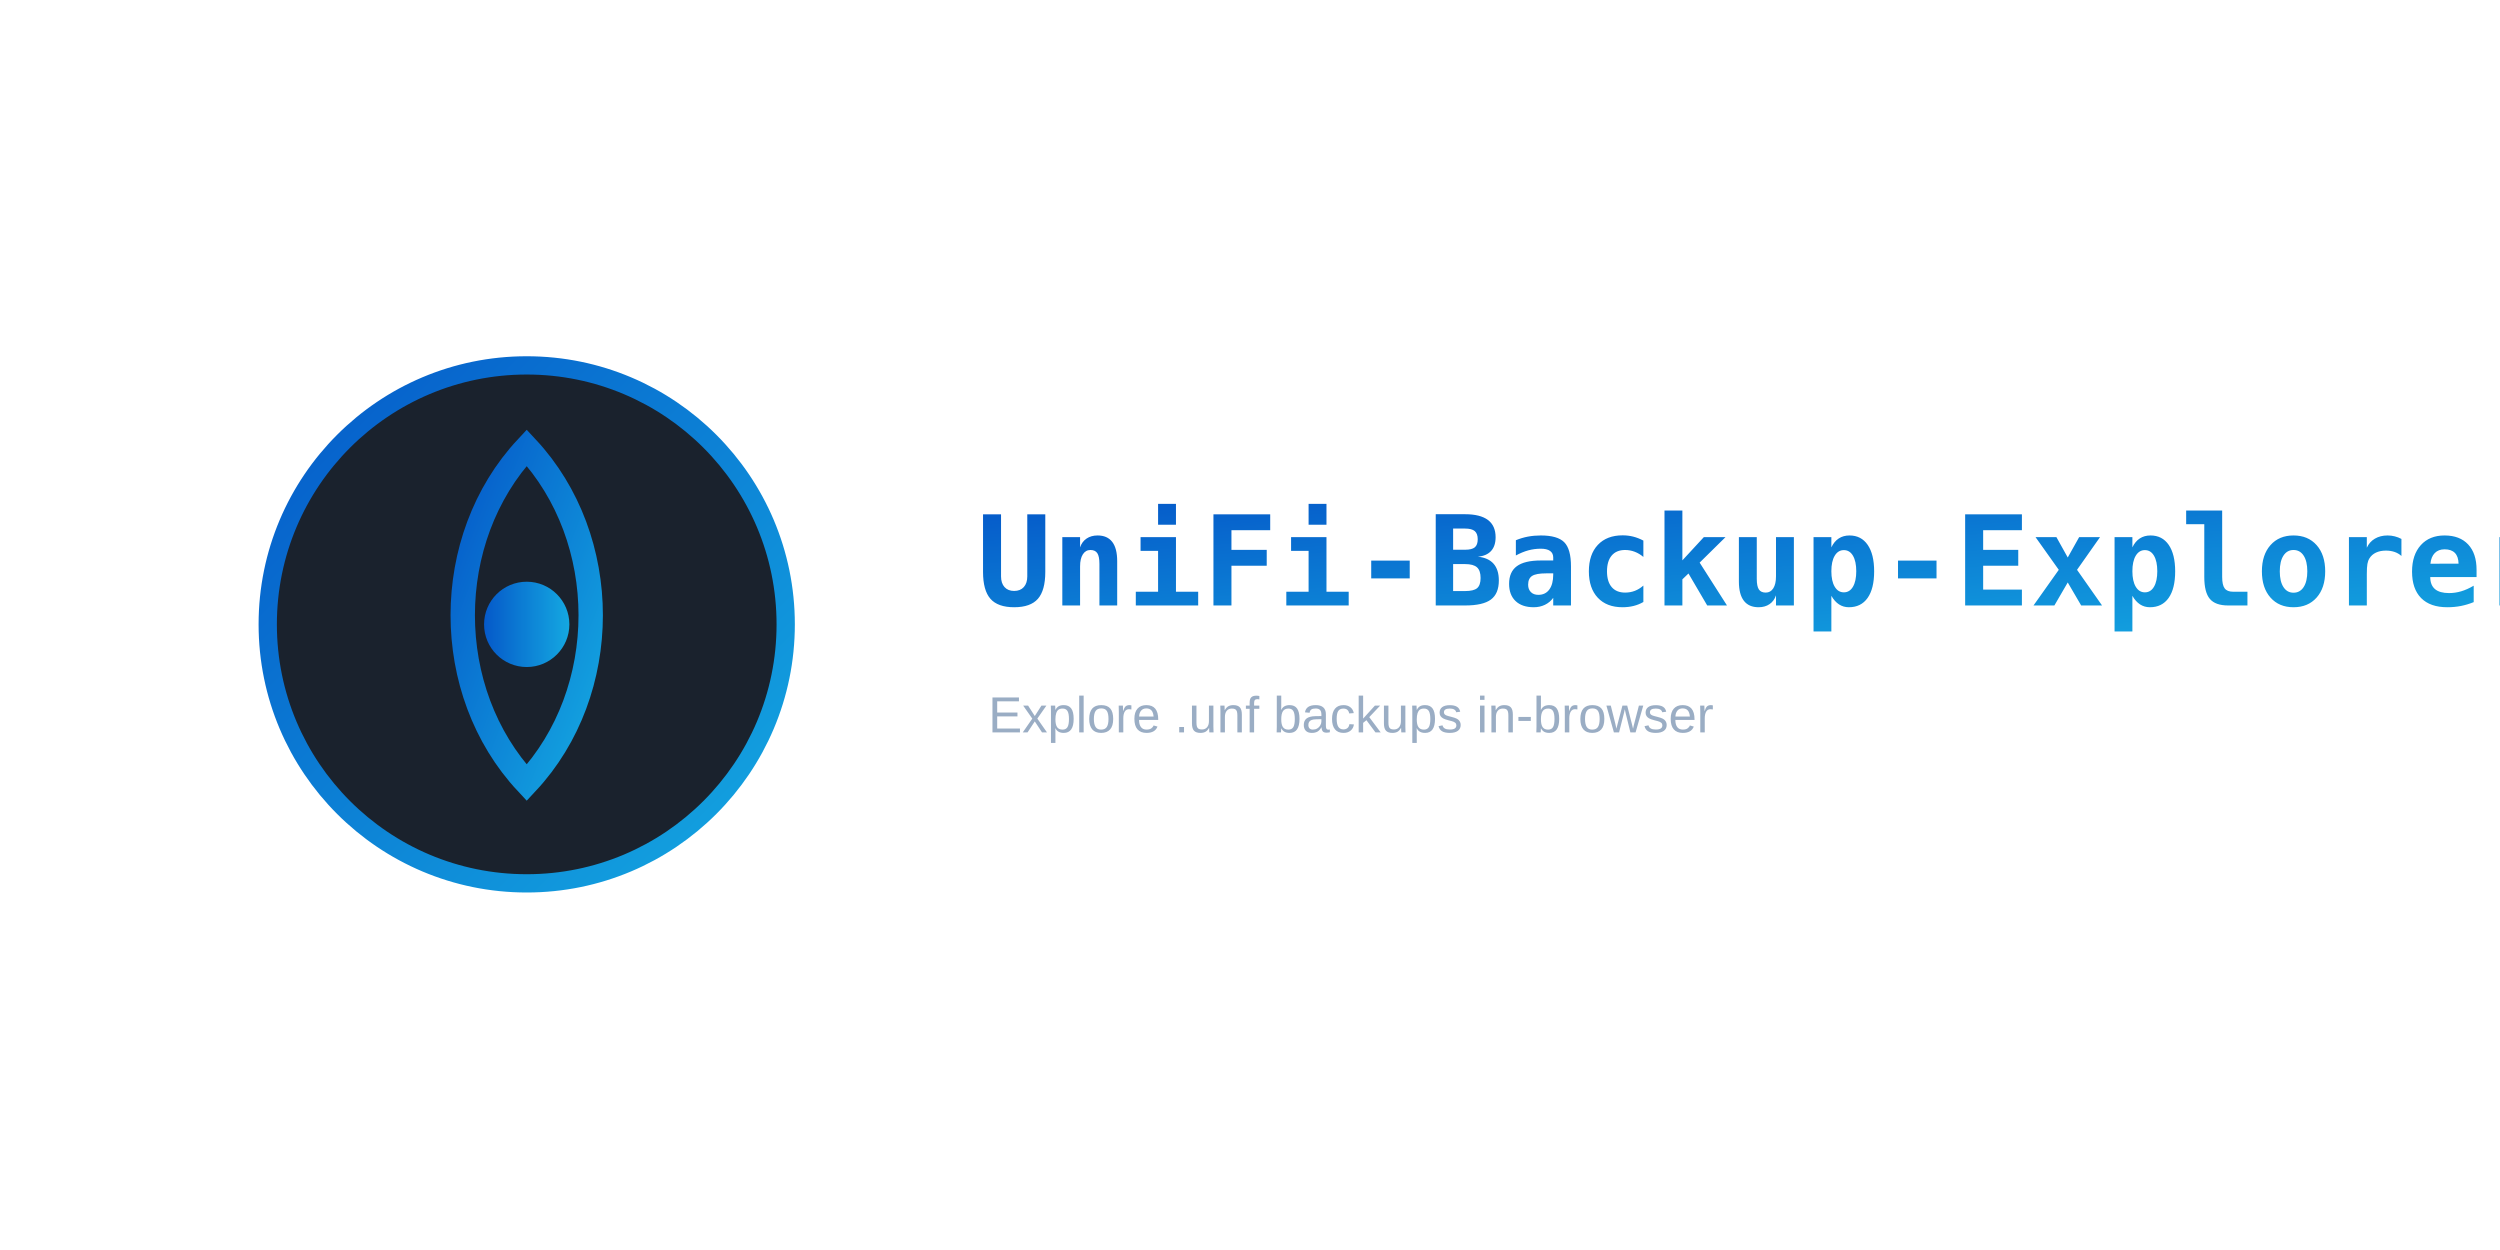
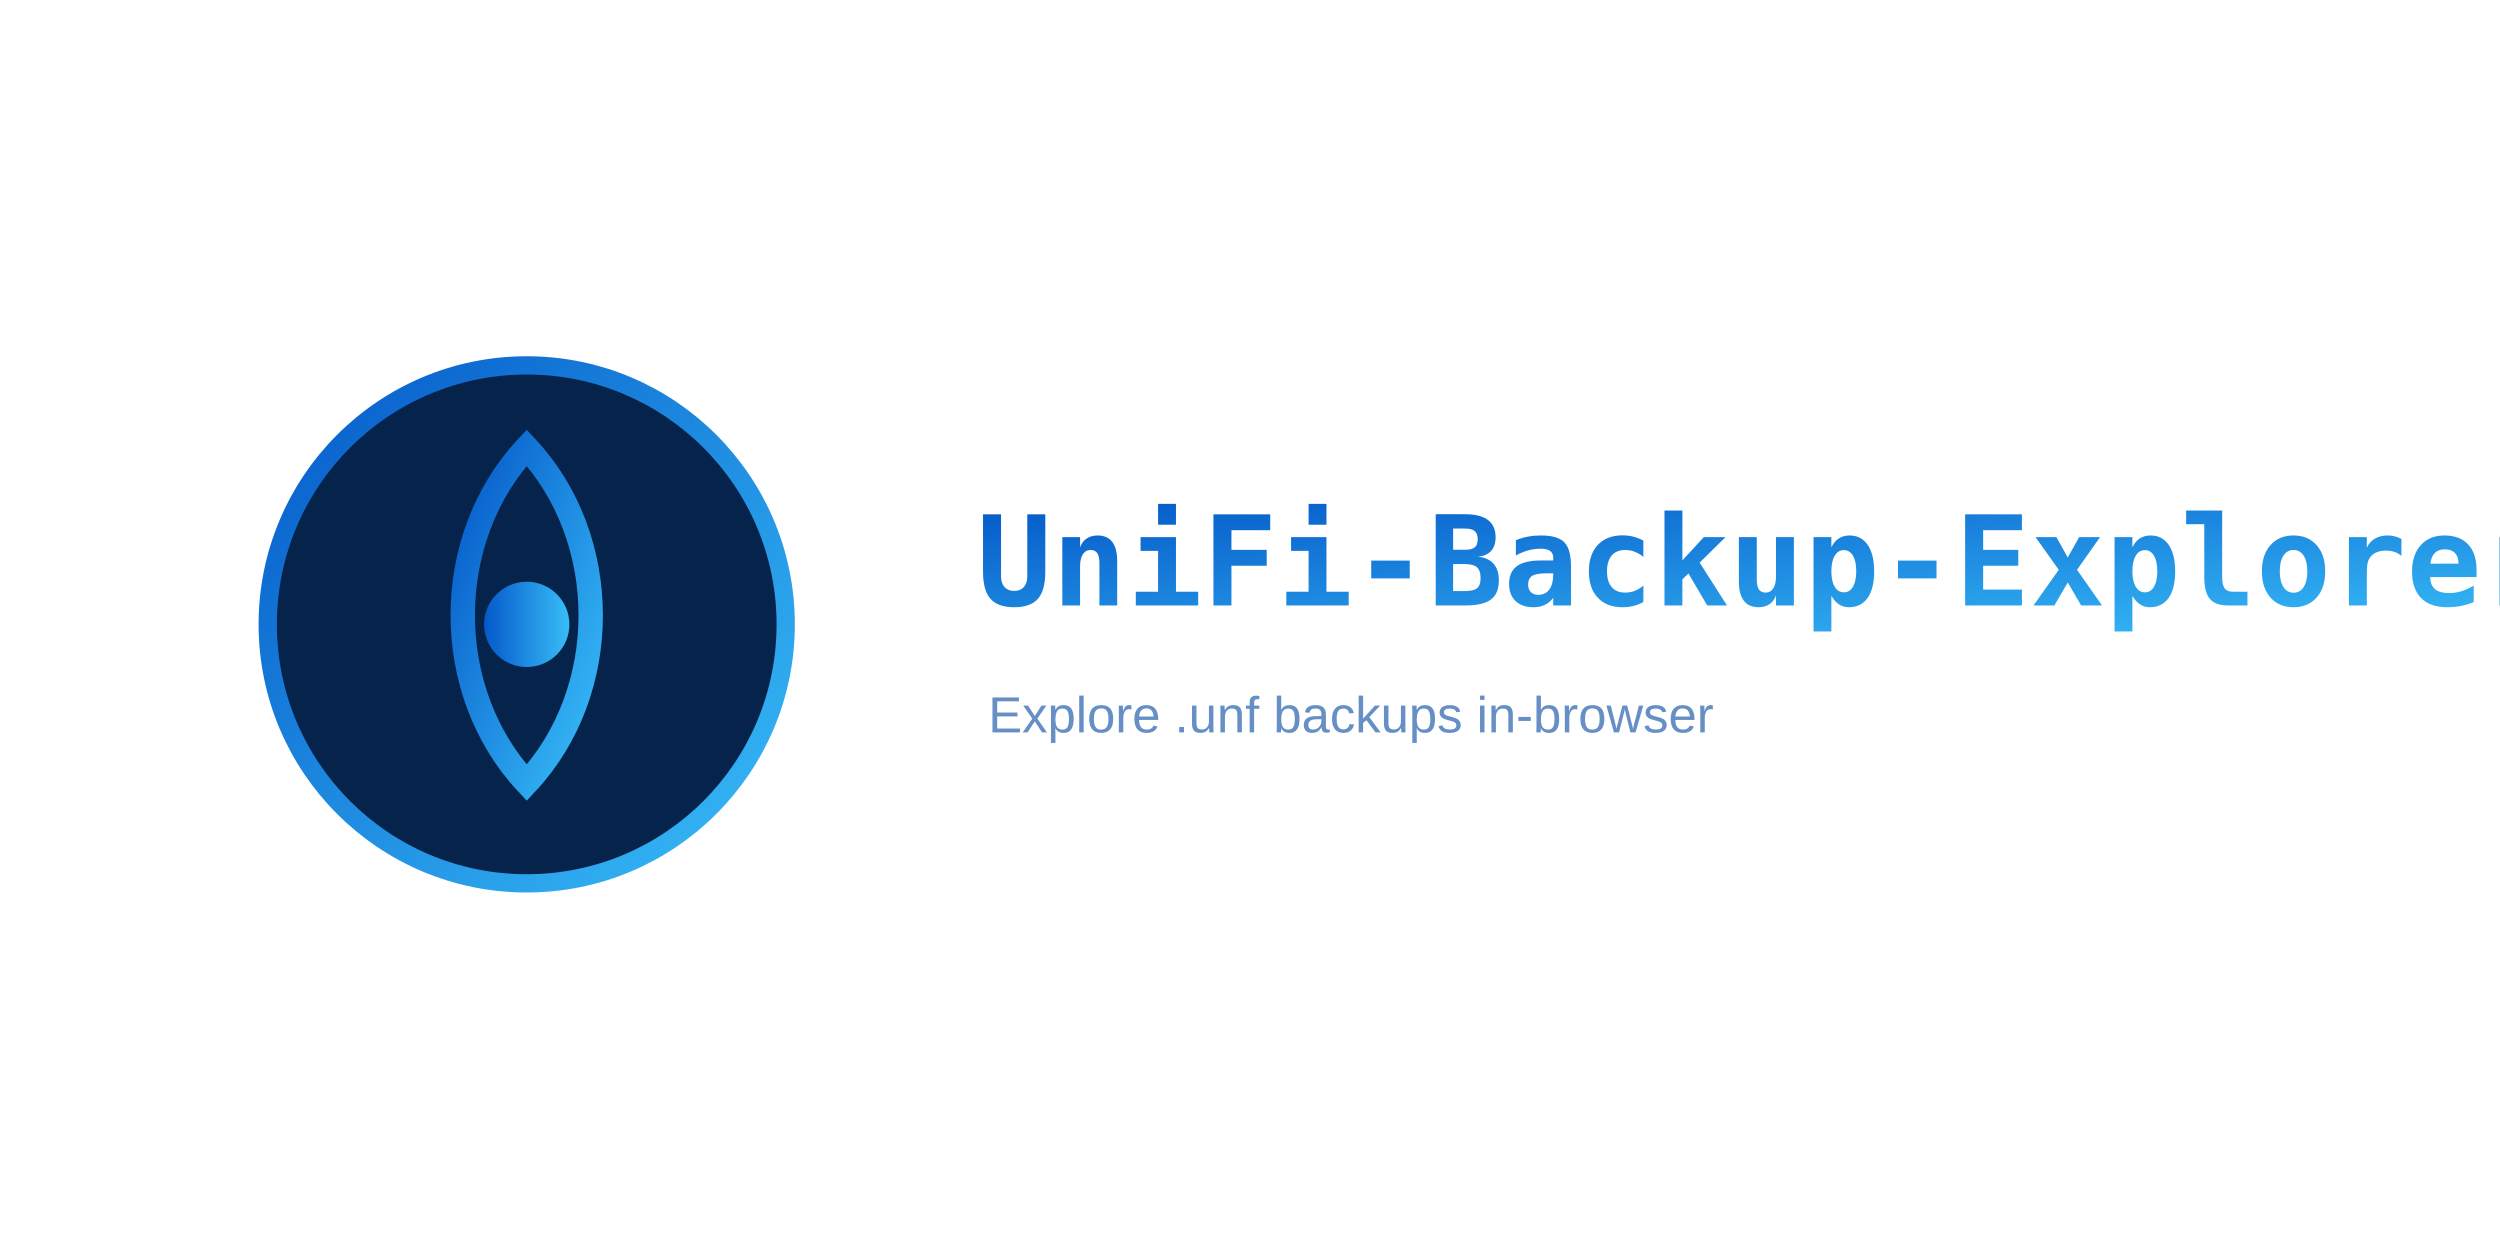
<svg xmlns="http://www.w3.org/2000/svg" viewBox="0 0 1280 640" width="1280" height="640" role="img" aria-label="UniFi-Backup-Explorer">
  <defs>
    <linearGradient id="ac" x1="0" y1="0" x2="1" y2="1">
      <stop offset="0" stop-color="#0559c9" />
-       <stop offset="1" stop-color="#14a8e1" />
+       <stop offset="1" stop-color="#38bdf8" />
    </linearGradient>
    <linearGradient id="gWarm" x1="0%" y1="0%" x2="100%" y2="0%">
      <stop offset="0%" stop-color="#0559c9" />
-       <stop offset="100%" stop-color="#14a8e1" />
+       <stop offset="100%" stop-color="#38bdf8" />
    </linearGradient>
    <linearGradient id="canvasGrad" x1="0%" y1="0%" x2="100%" y2="100%">
-       <stop offset="0%" stop-color="#0a0e14" />
-       <stop offset="45%" stop-color="#151c28" />
-       <stop offset="100%" stop-color="#0c1820" />
-     </linearGradient>
-     <linearGradient id="bg" x1="0" y1="0" x2="1" y2="1">
-       <stop offset="0" stop-color="#1e1b4b" />
-       <stop offset="0.55" stop-color="#0f3a4a" />
-       <stop offset="1" stop-color="#0f766e" />
+       <stop offset="0%" stop-color="#050e1b" />
+       <stop offset="45%" stop-color="#051e40" />
+       <stop offset="100%" stop-color="#060e1a" />
    </linearGradient>
    <radialGradient id="glowA" cx="18%" cy="22%" r="55%">
-       <stop offset="0%" stop-color="#0559c9" stop-opacity="0.22" />
+       <stop offset="0%" stop-color="#0559c9" stop-opacity="0.28" />
      <stop offset="100%" stop-color="#0559c9" stop-opacity="0" />
    </radialGradient>
    <radialGradient id="glowB" cx="88%" cy="78%" r="50%">
-       <stop offset="0%" stop-color="#14a8e1" stop-opacity="0.20" />
-       <stop offset="100%" stop-color="#14a8e1" stop-opacity="0" />
+       <stop offset="0%" stop-color="#38bdf8" stop-opacity="0.24" />
+       <stop offset="100%" stop-color="#38bdf8" stop-opacity="0" />
    </radialGradient>
  </defs>
  <g transform="translate(70 120) scale(0.78)">
-     <circle cx="256" cy="256" r="170" fill="#1a222d" stroke="url(#ac)" stroke-width="12" />
+     <circle cx="256" cy="256" r="170" fill="#05234b" stroke="url(#ac)" stroke-width="12" />
    <path d="M256 140 C200 200 200 300 256 360 C312 300 312 200 256 140 Z" fill="none" stroke="url(#ac)" stroke-width="16" />
    <circle cx="256" cy="256" r="28" fill="url(#gWarm)" />
  </g>
  <text x="500" y="310" font-family="Consolas, Cascadia Mono, monospace" font-weight="700" font-size="64" fill="url(#ac)">UniFi-Backup-Explorer</text>
-   <text x="506" y="375" font-family="Segoe UI, Arial, sans-serif" font-size="26" fill="#9aadc4">Explore .unf backups in-browser</text>
+   <text x="506" y="375" font-family="Segoe UI, Arial, sans-serif" font-size="26" fill="#658fc5">Explore .unf backups in-browser</text>
</svg>
